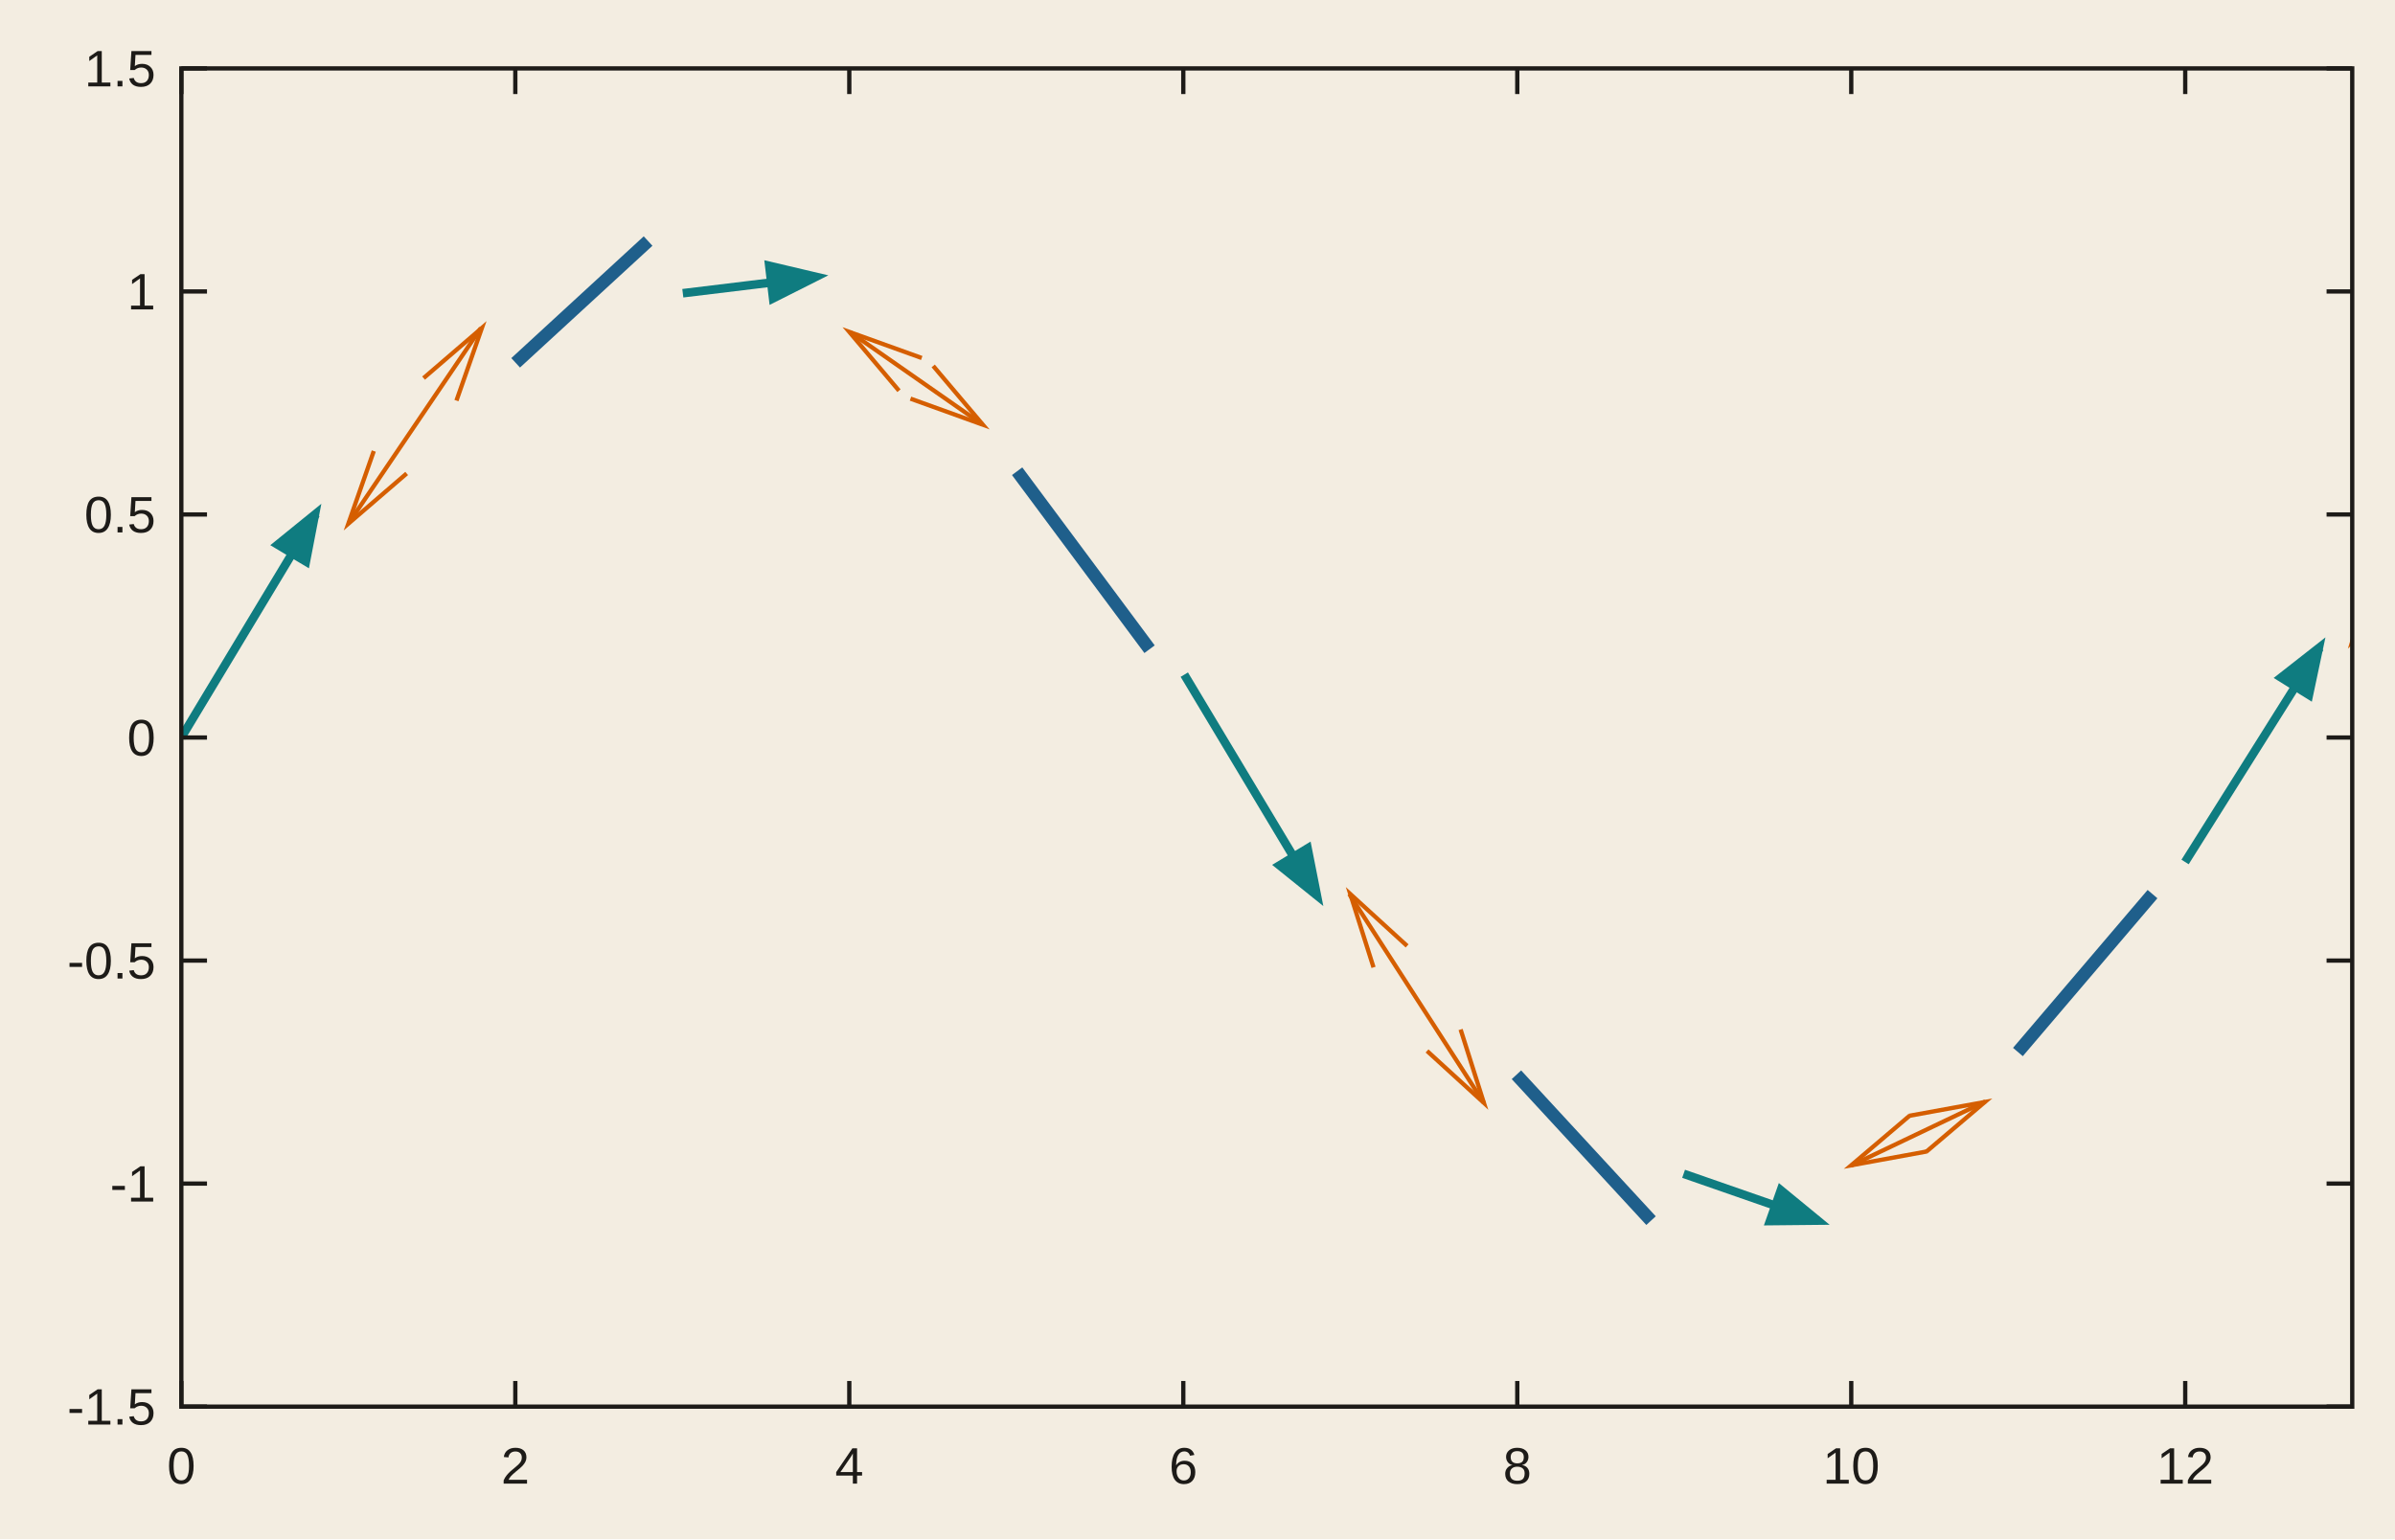
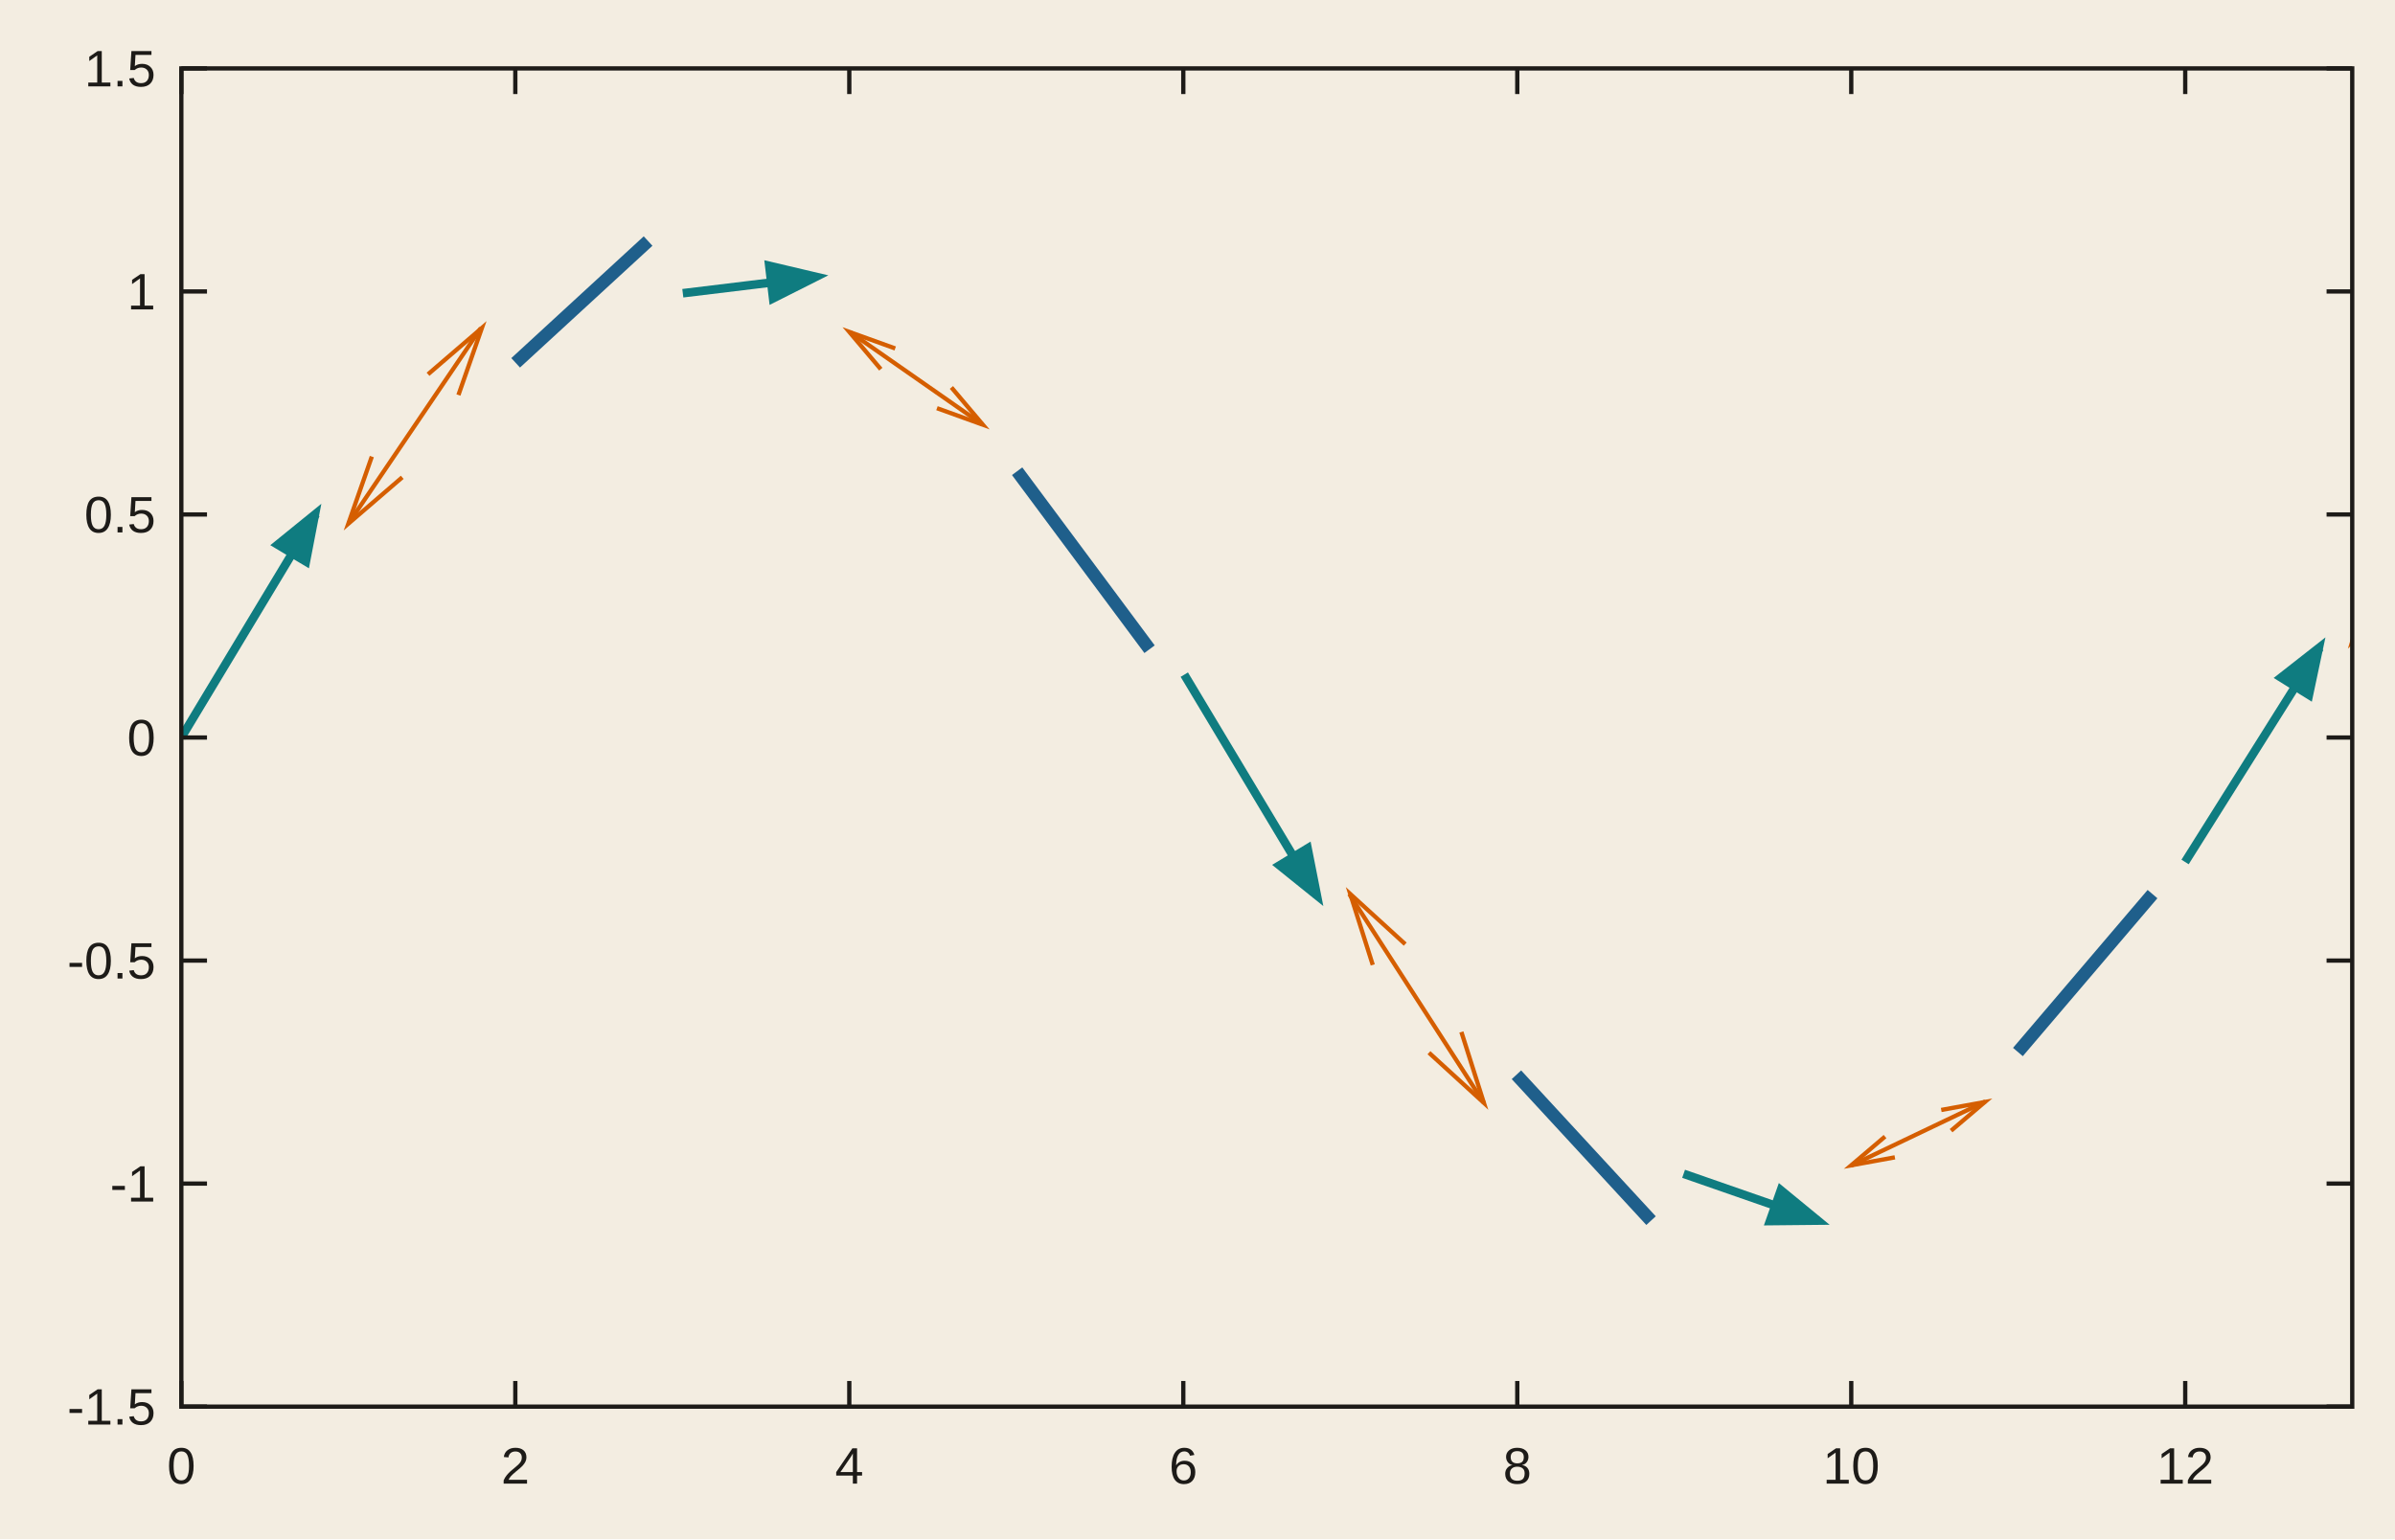
<svg xmlns="http://www.w3.org/2000/svg" width="560" height="360" viewBox="0 0 560 360" font-family="Arial,Helvetica,sans-serif" font-size="12" fill="#1d1b18" data-theme="washi" data-frame="#1d1b18" data-grid-color="#a69a85">
  <rect x="0" y="0" width="560" height="360" fill="#f3ede1" stroke="none" stroke-width="0" />
  <g class="fs-axes" data-area="42.4 550 16 329" data-x="0 1.3e1" data-y="-1.5e0 1.5e0" data-log="0 0" data-grid="0" data-font-size="12" data-xformat="%h" data-yformat="%h">
    <g class="fs-grid" display="none">
      <polyline fill="none" stroke="#a69a85" stroke-width="0.5" stroke-dasharray="2,3" points="42.4,329 42.4,16" />
      <polyline fill="none" stroke="#a69a85" stroke-width="0.5" stroke-dasharray="2,3" points="120.49,329 120.49,16" />
      <polyline fill="none" stroke="#a69a85" stroke-width="0.5" stroke-dasharray="2,3" points="198.58,329 198.58,16" />
      <polyline fill="none" stroke="#a69a85" stroke-width="0.5" stroke-dasharray="2,3" points="276.68,329 276.68,16" />
      <polyline fill="none" stroke="#a69a85" stroke-width="0.5" stroke-dasharray="2,3" points="354.77,329 354.77,16" />
      <polyline fill="none" stroke="#a69a85" stroke-width="0.5" stroke-dasharray="2,3" points="432.86,329 432.86,16" />
      <polyline fill="none" stroke="#a69a85" stroke-width="0.5" stroke-dasharray="2,3" points="510.95,329 510.95,16" />
      <polyline fill="none" stroke="#a69a85" stroke-width="0.5" stroke-dasharray="2,3" points="42.4,329 550,329" />
      <polyline fill="none" stroke="#a69a85" stroke-width="0.5" stroke-dasharray="2,3" points="42.4,276.83 550,276.83" />
      <polyline fill="none" stroke="#a69a85" stroke-width="0.5" stroke-dasharray="2,3" points="42.4,224.67 550,224.67" />
      <polyline fill="none" stroke="#a69a85" stroke-width="0.5" stroke-dasharray="2,3" points="42.4,172.5 550,172.5" />
      <polyline fill="none" stroke="#a69a85" stroke-width="0.5" stroke-dasharray="2,3" points="42.4,120.33 550,120.33" />
      <polyline fill="none" stroke="#a69a85" stroke-width="0.5" stroke-dasharray="2,3" points="42.4,68.17 550,68.17" />
      <polyline fill="none" stroke="#a69a85" stroke-width="0.5" stroke-dasharray="2,3" points="42.4,16 550,16" />
    </g>
    <svg class="fs-plot" x="42.4" y="16" width="507.6" height="313" viewBox="0 0 1 1" preserveAspectRatio="none" overflow="hidden">
      <g class="fs-series" data-series="1">
        <path class="fs-vectors" data-head="1" data-length="11.2" data-angle="20" data-filled="1" fill="none" stroke="#0f7c80" stroke-width="2" vector-effect="non-scaling-stroke" d="M0,0.5L0.062,0.333" />
        <path class="fs-vectors" data-head="3" data-filled="0" fill="none" stroke="#d55e00" stroke-width="1" vector-effect="non-scaling-stroke" d="M0.077,0.34L0.138,0.194" />
        <path class="fs-vectors" data-head="0" data-filled="0" fill="none" stroke="#1f5f8b" stroke-width="3" vector-effect="non-scaling-stroke" d="M0.154,0.22L0.215,0.129" />
        <path class="fs-vectors" data-head="1" data-length="11.2" data-angle="20" data-filled="1" fill="none" stroke="#0f7c80" stroke-width="2" vector-effect="non-scaling-stroke" d="M0.231,0.168L0.292,0.156" />
        <path class="fs-vectors" data-head="3" data-filled="0" fill="none" stroke="#d55e00" stroke-width="1" vector-effect="non-scaling-stroke" d="M0.308,0.197L0.369,0.266" />
        <path class="fs-vectors" data-head="0" data-filled="0" fill="none" stroke="#1f5f8b" stroke-width="3" vector-effect="non-scaling-stroke" d="M0.385,0.301L0.446,0.434" />
        <path class="fs-vectors" data-head="1" data-length="11.2" data-angle="20" data-filled="1" fill="none" stroke="#0f7c80" stroke-width="2" vector-effect="non-scaling-stroke" d="M0.462,0.453L0.523,0.618" />
        <path class="fs-vectors" data-head="3" data-filled="0" fill="none" stroke="#d55e00" stroke-width="1" vector-effect="non-scaling-stroke" d="M0.538,0.617L0.6,0.773" />
        <path class="fs-vectors" data-head="0" data-filled="0" fill="none" stroke="#1f5f8b" stroke-width="3" vector-effect="non-scaling-stroke" d="M0.615,0.752L0.677,0.861" />
        <path class="fs-vectors" data-head="1" data-length="11.2" data-angle="20" data-filled="1" fill="none" stroke="#0f7c80" stroke-width="2" vector-effect="non-scaling-stroke" d="M0.692,0.826L0.754,0.861" />
        <path class="fs-vectors" data-head="3" data-filled="0" fill="none" stroke="#d55e00" stroke-width="1" vector-effect="non-scaling-stroke" d="M0.769,0.82L0.831,0.772" />
        <path class="fs-vectors" data-head="0" data-filled="0" fill="none" stroke="#1f5f8b" stroke-width="3" vector-effect="non-scaling-stroke" d="M0.846,0.735L0.908,0.617" />
        <path class="fs-vectors" data-head="1" data-length="11.2" data-angle="20" data-filled="1" fill="none" stroke="#0f7c80" stroke-width="2" vector-effect="non-scaling-stroke" d="M0.923,0.593L0.985,0.433" />
        <path class="fs-vectors" data-head="3" data-filled="0" fill="none" stroke="#d55e00" stroke-width="1" vector-effect="non-scaling-stroke" d="M1,0.428L1.062,0.266" />
        <path class="fs-vectors" data-head="0" data-filled="0" fill="none" stroke="#1f5f8b" stroke-width="3" vector-effect="non-scaling-stroke" d="M1.077,0.281L1.138,0.155" />
        <path class="fs-vectors" data-head="1" data-length="11.2" data-angle="20" data-filled="1" fill="none" stroke="#0f7c80" stroke-width="2" vector-effect="non-scaling-stroke" d="M1.154,0.187L1.215,0.13" />
        <path class="fs-vectors" data-head="3" data-filled="0" fill="none" stroke="#d55e00" stroke-width="1" vector-effect="non-scaling-stroke" d="M1.231,0.17L1.292,0.194" />
        <path class="fs-vectors" data-head="0" data-filled="0" fill="none" stroke="#1f5f8b" stroke-width="3" vector-effect="non-scaling-stroke" d="M1.308,0.234L1.369,0.334" />
        <path class="fs-vectors" data-head="1" data-length="11.2" data-angle="20" data-filled="1" fill="none" stroke="#0f7c80" stroke-width="2" vector-effect="non-scaling-stroke" d="M1.385,0.363L1.446,0.514" />
        <path class="fs-vectors" data-head="3" data-filled="0" fill="none" stroke="#d55e00" stroke-width="1" vector-effect="non-scaling-stroke" d="M1.462,0.525L1.523,0.691" />
        <path class="fs-vectors" data-head="0" data-filled="0" fill="none" stroke="#1f5f8b" stroke-width="3" vector-effect="non-scaling-stroke" d="M1.538,0.681L1.6,0.821" />
        <path class="fs-vectors" data-head="1" data-length="11.2" data-angle="20" data-filled="1" fill="none" stroke="#0f7c80" stroke-width="2" vector-effect="non-scaling-stroke" d="M1.615,0.793L1.677,0.872" />
        <path class="fs-vectors" data-head="3" data-filled="0" fill="none" stroke="#d55e00" stroke-width="1" vector-effect="non-scaling-stroke" d="M1.692,0.833L1.754,0.833" />
        <path class="fs-vectors" data-head="0" data-filled="0" fill="none" stroke="#1f5f8b" stroke-width="3" vector-effect="non-scaling-stroke" d="M1.769,0.792L1.831,0.711" />
        <path class="fs-vectors" data-head="1" data-length="11.2" data-angle="20" data-filled="1" fill="none" stroke="#0f7c80" stroke-width="2" vector-effect="non-scaling-stroke" d="M1.846,0.679L1.908,0.538" />
        <path class="fs-vectors" data-head="3" data-filled="0" fill="none" stroke="#d55e00" stroke-width="1" vector-effect="non-scaling-stroke" d="M1.923,0.522L1.985,0.356" />
        <path class="fs-vectors" data-head="0" data-filled="0" fill="none" stroke="#1f5f8b" stroke-width="3" vector-effect="non-scaling-stroke" d="M2,0.36L2.062,0.209" />
        <path class="fs-vectors" data-head="1" data-length="11.2" data-angle="20" data-filled="1" fill="none" stroke="#0f7c80" stroke-width="2" vector-effect="non-scaling-stroke" d="M2.077,0.232L2.138,0.133" />
        <path class="fs-vectors" data-head="3" data-filled="0" fill="none" stroke="#d55e00" stroke-width="1" vector-effect="non-scaling-stroke" d="M2.154,0.17L2.215,0.147" />
        <path class="fs-vectors" data-head="0" data-filled="0" fill="none" stroke="#1f5f8b" stroke-width="3" vector-effect="non-scaling-stroke" d="M2.231,0.188L2.292,0.248" />
        <path class="fs-vectors" data-head="1" data-length="11.2" data-angle="20" data-filled="1" fill="none" stroke="#0f7c80" stroke-width="2" vector-effect="non-scaling-stroke" d="M2.308,0.283L2.369,0.41" />
        <path class="fs-vectors" data-head="3" data-filled="0" fill="none" stroke="#d55e00" stroke-width="1" vector-effect="non-scaling-stroke" d="M2.385,0.431L2.446,0.594" />
        <path class="fs-vectors" data-head="0" data-filled="0" fill="none" stroke="#1f5f8b" stroke-width="3" vector-effect="non-scaling-stroke" d="M2.462,0.596L2.523,0.756" />
        <path class="fs-vectors" data-head="1" data-length="11.2" data-angle="20" data-filled="1" fill="none" stroke="#0f7c80" stroke-width="2" vector-effect="non-scaling-stroke" d="M2.538,0.737L2.6,0.854" />
        <path class="fs-vectors" data-head="3" data-filled="0" fill="none" stroke="#d55e00" stroke-width="1" vector-effect="non-scaling-stroke" d="M2.615,0.82L2.677,0.866" />
        <path class="fs-vectors" data-head="0" data-filled="0" fill="none" stroke="#1f5f8b" stroke-width="3" vector-effect="non-scaling-stroke" d="M2.692,0.825L2.754,0.789" />
        <path class="fs-vectors" data-head="1" data-length="11.2" data-angle="20" data-filled="1" fill="none" stroke="#0f7c80" stroke-width="2" vector-effect="non-scaling-stroke" d="M2.769,0.75L2.831,0.64" />
        <path class="fs-vectors" data-head="3" data-filled="0" fill="none" stroke="#d55e00" stroke-width="1" vector-effect="non-scaling-stroke" d="M2.846,0.614L2.908,0.458" />
        <path class="fs-vectors" data-head="0" data-filled="0" fill="none" stroke="#1f5f8b" stroke-width="3" vector-effect="non-scaling-stroke" d="M2.923,0.45L2.985,0.285" />
        <path class="fs-vectors" data-head="1" data-length="11.2" data-angle="20" data-filled="1" fill="none" stroke="#0f7c80" stroke-width="2" vector-effect="non-scaling-stroke" d="M3,0.298L3.062,0.166" />
        <path class="fs-vectors" data-head="3" data-filled="0" fill="none" stroke="#d55e00" stroke-width="1" vector-effect="non-scaling-stroke" d="M3.077,0.196L3.138,0.128" />
        <path class="fs-vectors" data-head="0" data-filled="0" fill="none" stroke="#1f5f8b" stroke-width="3" vector-effect="non-scaling-stroke" d="M3.154,0.168L3.215,0.181" />
        <path class="fs-vectors" data-head="1" data-length="11.2" data-angle="20" data-filled="1" fill="none" stroke="#0f7c80" stroke-width="2" vector-effect="non-scaling-stroke" d="M3.231,0.221L3.292,0.312" />
        <path class="fs-vectors" data-head="3" data-filled="0" fill="none" stroke="#d55e00" stroke-width="1" vector-effect="non-scaling-stroke" d="M3.308,0.343L3.369,0.49" />
        <path class="fs-vectors" data-head="0" data-filled="0" fill="none" stroke="#1f5f8b" stroke-width="3" vector-effect="non-scaling-stroke" d="M3.385,0.503L3.446,0.67" />
        <path class="fs-vectors" data-head="1" data-length="11.2" data-angle="20" data-filled="1" fill="none" stroke="#0f7c80" stroke-width="2" vector-effect="non-scaling-stroke" d="M3.462,0.662L3.523,0.808" />
        <path class="fs-vectors" data-head="3" data-filled="0" fill="none" stroke="#d55e00" stroke-width="1" vector-effect="non-scaling-stroke" d="M3.538,0.782L3.6,0.871" />
        <path class="fs-vectors" data-head="0" data-filled="0" fill="none" stroke="#1f5f8b" stroke-width="3" vector-effect="non-scaling-stroke" d="M3.615,0.833L3.677,0.843" />
        <path class="fs-vectors" data-head="1" data-length="11.2" data-angle="20" data-filled="1" fill="none" stroke="#0f7c80" stroke-width="2" vector-effect="non-scaling-stroke" d="M3.692,0.802L3.754,0.731" />
        <path class="fs-vectors" data-head="3" data-filled="0" fill="none" stroke="#d55e00" stroke-width="1" vector-effect="non-scaling-stroke" d="M3.769,0.697L3.831,0.563" />
        <path class="fs-vectors" data-head="0" data-filled="0" fill="none" stroke="#1f5f8b" stroke-width="3" vector-effect="non-scaling-stroke" d="M3.846,0.544L3.908,0.379" />
        <path class="fs-vectors" data-head="1" data-length="11.2" data-angle="20" data-filled="1" fill="none" stroke="#0f7c80" stroke-width="2" vector-effect="non-scaling-stroke" d="M3.923,0.38L3.985,0.225" />
        <path class="fs-vectors" data-head="3" data-filled="0" fill="none" stroke="#d55e00" stroke-width="1" vector-effect="non-scaling-stroke" d="M4,0.246L4.062,0.138" />
        <path class="fs-vectors" data-head="0" data-filled="0" fill="none" stroke="#1f5f8b" stroke-width="3" vector-effect="non-scaling-stroke" d="M4.077,0.174L4.138,0.14" />
        <path class="fs-vectors" data-head="1" data-length="11.2" data-angle="20" data-filled="1" fill="none" stroke="#0f7c80" stroke-width="2" vector-effect="non-scaling-stroke" d="M4.154,0.181L4.215,0.23" />
        <path class="fs-vectors" data-head="3" data-filled="0" fill="none" stroke="#d55e00" stroke-width="1" vector-effect="non-scaling-stroke" d="M4.231,0.267L4.292,0.386" />
        <path class="fs-vectors" data-head="0" data-filled="0" fill="none" stroke="#1f5f8b" stroke-width="3" vector-effect="non-scaling-stroke" d="M4.308,0.41L4.369,0.57" />
        <path class="fs-vectors" data-head="1" data-length="11.2" data-angle="20" data-filled="1" fill="none" stroke="#0f7c80" stroke-width="2" vector-effect="non-scaling-stroke" d="M4.385,0.575L4.446,0.737" />
        <path class="fs-vectors" data-head="3" data-filled="0" fill="none" stroke="#d55e00" stroke-width="1" vector-effect="non-scaling-stroke" d="M4.462,0.721L4.523,0.846" />
        <path class="fs-vectors" data-head="0" data-filled="0" fill="none" stroke="#1f5f8b" stroke-width="3" vector-effect="non-scaling-stroke" d="M4.538,0.814L4.6,0.87" />
        <path class="fs-vectors" data-head="1" data-length="11.2" data-angle="20" data-filled="1" fill="none" stroke="#0f7c80" stroke-width="2" vector-effect="non-scaling-stroke" d="M4.615,0.829L4.677,0.804" />
        <path class="fs-vectors" data-head="3" data-filled="0" fill="none" stroke="#d55e00" stroke-width="1" vector-effect="non-scaling-stroke" d="M4.692,0.764L4.754,0.663" />
        <path class="fs-vectors" data-head="0" data-filled="0" fill="none" stroke="#1f5f8b" stroke-width="3" vector-effect="non-scaling-stroke" d="M4.769,0.635L4.831,0.482" />
        <path class="fs-vectors" data-head="1" data-length="11.2" data-angle="20" data-filled="1" fill="none" stroke="#0f7c80" stroke-width="2" vector-effect="non-scaling-stroke" d="M4.846,0.472L4.908,0.306" />
        <path class="fs-vectors" data-head="3" data-filled="0" fill="none" stroke="#d55e00" stroke-width="1" vector-effect="non-scaling-stroke" d="M4.923,0.316L4.985,0.177" />
        <path class="fs-vectors" data-head="0" data-filled="0" fill="none" stroke="#1f5f8b" stroke-width="3" vector-effect="non-scaling-stroke" d="M5,0.205L5.062,0.127" />
        <path class="fs-vectors" data-head="1" data-length="11.2" data-angle="20" data-filled="1" fill="none" stroke="#0f7c80" stroke-width="2" vector-effect="non-scaling-stroke" d="M5.077,0.167L5.138,0.169" />
        <path class="fs-vectors" data-head="3" data-filled="0" fill="none" stroke="#d55e00" stroke-width="1" vector-effect="non-scaling-stroke" d="M5.154,0.21L5.215,0.291" />
        <path class="fs-vectors" data-head="0" data-filled="0" fill="none" stroke="#1f5f8b" stroke-width="3" vector-effect="non-scaling-stroke" d="M5.231,0.324L5.292,0.465" />
        <path class="fs-vectors" data-head="1" data-length="11.2" data-angle="20" data-filled="1" fill="none" stroke="#0f7c80" stroke-width="2" vector-effect="non-scaling-stroke" d="M5.308,0.481L5.369,0.647" />
        <path class="fs-vectors" data-head="3" data-filled="0" fill="none" stroke="#d55e00" stroke-width="1" vector-effect="non-scaling-stroke" d="M5.385,0.643L5.446,0.793" />
        <path class="fs-vectors" data-head="0" data-filled="0" fill="none" stroke="#1f5f8b" stroke-width="3" vector-effect="non-scaling-stroke" d="M5.462,0.77L5.523,0.868" />
        <path class="fs-vectors" data-head="1" data-length="11.2" data-angle="20" data-filled="1" fill="none" stroke="#0f7c80" stroke-width="2" vector-effect="non-scaling-stroke" d="M5.538,0.831L5.6,0.852" />
        <path class="fs-vectors" data-head="3" data-filled="0" fill="none" stroke="#d55e00" stroke-width="1" vector-effect="non-scaling-stroke" d="M5.615,0.811L5.677,0.75" />
        <path class="fs-vectors" data-head="0" data-filled="0" fill="none" stroke="#1f5f8b" stroke-width="3" vector-effect="non-scaling-stroke" d="M5.692,0.715L5.754,0.587" />
        <path class="fs-vectors" data-head="1" data-length="11.2" data-angle="20" data-filled="1" fill="none" stroke="#0f7c80" stroke-width="2" vector-effect="non-scaling-stroke" d="M5.769,0.566L5.831,0.403" />
        <path class="fs-vectors" data-head="3" data-filled="0" fill="none" stroke="#d55e00" stroke-width="1" vector-effect="non-scaling-stroke" d="M5.846,0.401L5.908,0.242" />
        <path class="fs-vectors" data-head="0" data-filled="0" fill="none" stroke="#1f5f8b" stroke-width="3" vector-effect="non-scaling-stroke" d="M5.923,0.261L5.985,0.145" />
        <path class="fs-vectors" data-head="1" data-length="11.2" data-angle="20" data-filled="1" fill="none" stroke="#0f7c80" stroke-width="2" vector-effect="non-scaling-stroke" d="M6,0.179L6.062,0.134" />
        <path class="fs-vectors" data-head="3" data-filled="0" fill="none" stroke="#d55e00" stroke-width="1" vector-effect="non-scaling-stroke" d="M6.077,0.175L6.138,0.213" />
        <path class="fs-vectors" data-head="0" data-filled="0" fill="none" stroke="#1f5f8b" stroke-width="3" vector-effect="non-scaling-stroke" d="M6.154,0.252L6.215,0.363" />
        <path class="fs-vectors" data-head="1" data-length="11.2" data-angle="20" data-filled="1" fill="none" stroke="#0f7c80" stroke-width="2" vector-effect="non-scaling-stroke" d="M6.231,0.389L6.292,0.546" />
        <path class="fs-vectors" data-head="3" data-filled="0" fill="none" stroke="#d55e00" stroke-width="1" vector-effect="non-scaling-stroke" d="M6.308,0.553L6.369,0.717" />
        <path class="fs-vectors" data-head="0" data-filled="0" fill="none" stroke="#1f5f8b" stroke-width="3" vector-effect="non-scaling-stroke" d="M6.385,0.704L6.446,0.836" />
        <path class="fs-vectors" data-head="1" data-length="11.2" data-angle="20" data-filled="1" fill="none" stroke="#0f7c80" stroke-width="2" vector-effect="non-scaling-stroke" d="M6.462,0.806L6.523,0.872" />
        <path class="fs-vectors" data-head="3" data-filled="0" fill="none" stroke="#d55e00" stroke-width="1" vector-effect="non-scaling-stroke" d="M6.538,0.832L6.6,0.817" />
        <path class="fs-vectors" data-head="0" data-filled="0" fill="none" stroke="#1f5f8b" stroke-width="3" vector-effect="non-scaling-stroke" d="M6.615,0.777L6.677,0.685" />
        <path class="fs-vectors" data-head="1" data-length="11.2" data-angle="20" data-filled="1" fill="none" stroke="#0f7c80" stroke-width="2" vector-effect="non-scaling-stroke" d="M6.692,0.655L6.754,0.507" />
        <path class="fs-vectors" data-head="3" data-filled="0" fill="none" stroke="#d55e00" stroke-width="1" vector-effect="non-scaling-stroke" d="M6.769,0.494L6.831,0.327" />
        <path class="fs-vectors" data-head="0" data-filled="0" fill="none" stroke="#1f5f8b" stroke-width="3" vector-effect="non-scaling-stroke" d="M6.846,0.335L6.908,0.19" />
        <path class="fs-vectors" data-head="1" data-length="11.2" data-angle="20" data-filled="1" fill="none" stroke="#0f7c80" stroke-width="2" vector-effect="non-scaling-stroke" d="M6.923,0.216L6.985,0.129" />
        <path class="fs-vectors" data-head="3" data-filled="0" fill="none" stroke="#d55e00" stroke-width="1" vector-effect="non-scaling-stroke" d="M7,0.167L7.062,0.158" />
        <path class="fs-vectors" data-head="0" data-filled="0" fill="none" stroke="#1f5f8b" stroke-width="3" vector-effect="non-scaling-stroke" d="M7.077,0.199L7.138,0.271" />
        <path class="fs-vectors" data-head="1" data-length="11.2" data-angle="20" data-filled="1" fill="none" stroke="#0f7c80" stroke-width="2" vector-effect="non-scaling-stroke" d="M7.154,0.305L7.215,0.441" />
        <path class="fs-vectors" data-head="3" data-filled="0" fill="none" stroke="#d55e00" stroke-width="1" vector-effect="non-scaling-stroke" d="M7.231,0.459L7.292,0.624" />
        <path class="fs-vectors" data-head="0" data-filled="0" fill="none" stroke="#1f5f8b" stroke-width="3" vector-effect="non-scaling-stroke" d="M7.308,0.622L7.369,0.777" />
        <path class="fs-vectors" data-head="1" data-length="11.2" data-angle="20" data-filled="1" fill="none" stroke="#0f7c80" stroke-width="2" vector-effect="non-scaling-stroke" d="M7.385,0.756L7.446,0.863" />
        <path class="fs-vectors" data-head="3" data-filled="0" fill="none" stroke="#d55e00" stroke-width="1" vector-effect="non-scaling-stroke" d="M7.462,0.827L7.523,0.859" />
        <path class="fs-vectors" data-head="0" data-filled="0" fill="none" stroke="#1f5f8b" stroke-width="3" vector-effect="non-scaling-stroke" d="M7.538,0.818L7.6,0.768" />
        <path class="fs-vectors" data-head="1" data-length="11.2" data-angle="20" data-filled="1" fill="none" stroke="#0f7c80" stroke-width="2" vector-effect="non-scaling-stroke" d="M7.615,0.731L7.677,0.611" />
      </g>
    </svg>
    <svg class="fs-heads" x="42.4" y="16" width="507.6" height="313" viewBox="0 0 507.6 313" overflow="hidden">
      <g data-series="1">
        <polygon points="22.54,111.39 31.24,104.33 29.12,115.33" fill="#0f7c80" stroke="#0f7c80" stroke-width="2" />
      </g>
      <g data-series="1">
-         <polyline points="56.64,72.44 70.28,60.7 64.33,77.69" fill="none" stroke="#d55e00" stroke-width="1" />
-         <polyline points="52.69,94.74 39.05,106.48 45,89.49" fill="none" stroke="#d55e00" stroke-width="1" />
+         <polyline points="57.68,71.54 70.28,60.7 64.79,76.39" fill="none" stroke="#d55e00" stroke-width="1" />
+         <polyline points="51.65,95.64 39.05,106.48 44.54,90.79" fill="none" stroke="#d55e00" stroke-width="1" />
      </g>
      <g data-series="1">
        <polygon points="137.47,46.17 148.38,48.74 138.37,53.78" fill="#0f7c80" stroke="#0f7c80" stroke-width="2" />
      </g>
      <g data-series="1">
-         <polyline points="175.8,69.59 187.42,83.34 170.49,77.24" fill="none" stroke="#d55e00" stroke-width="1" />
-         <polyline points="167.8,75.38 156.18,61.63 173.12,67.73" fill="none" stroke="#d55e00" stroke-width="1" />
+         <polyline points="180.06,74.62 187.42,83.34 176.68,79.47" fill="none" stroke="#d55e00" stroke-width="1" />
+         <polyline points="163.55,70.35 156.18,61.63 166.92,65.5" fill="none" stroke="#d55e00" stroke-width="1" />
      </g>
      <g data-series="1">
        <polygon points="263.34,182.43 265.51,193.42 256.79,186.4" fill="#0f7c80" stroke="#0f7c80" stroke-width="2" />
      </g>
      <g data-series="1">
-         <polyline points="299.12,224.79 304.56,241.95 291.27,229.81" fill="none" stroke="#d55e00" stroke-width="1" />
-         <polyline points="278.76,210.26 273.32,193.1 286.61,205.24" fill="none" stroke="#d55e00" stroke-width="1" />
+         <polyline points="299.3,225.37 304.56,241.95 291.72,230.22" fill="none" stroke="#d55e00" stroke-width="1" />
+         <polyline points="278.58,209.68 273.32,193.1 286.17,204.83" fill="none" stroke="#d55e00" stroke-width="1" />
      </g>
      <g data-series="1">
        <polygon points="374,262.38 382.65,269.49 371.45,269.6" fill="#0f7c80" stroke="#0f7c80" stroke-width="2" />
      </g>
      <g data-series="1">
-         <polyline points="403.99,244.98 421.7,241.75 407.98,253.4" fill="none" stroke="#d55e00" stroke-width="1" />
-         <polyline points="408.17,253.31 390.46,256.55 404.18,244.89" fill="none" stroke="#d55e00" stroke-width="1" />
+         <polyline points="411.5,243.61 421.7,241.75 413.8,248.46" fill="none" stroke="#d55e00" stroke-width="1" />
+         <polyline points="400.66,254.69 390.46,256.55 398.36,249.83" fill="none" stroke="#d55e00" stroke-width="1" />
      </g>
      <g data-series="1">
        <polygon points="490.97,142.47 499.79,135.56 497.47,146.52" fill="#0f7c80" stroke="#0f7c80" stroke-width="2" />
      </g>
      <g data-series="1">
-         <polyline points="525.78,95.5 538.84,83.11 533.72,100.37" fill="none" stroke="#d55e00" stroke-width="1" />
-         <polyline points="520.66,121.67 507.6,134.06 512.72,116.8" fill="none" stroke="#d55e00" stroke-width="1" />
+         <polyline points="525.83,95.45 538.84,83.11 533.74,100.3" fill="none" stroke="#d55e00" stroke-width="1" />
+         <polyline points="520.61,121.72 507.6,134.06 512.7,116.87" fill="none" stroke="#d55e00" stroke-width="1" />
      </g>
      <g data-series="1">
        <polygon points="605.9,42.51 616.93,40.55 609.74,49.14" fill="#0f7c80" stroke="#0f7c80" stroke-width="2" />
      </g>
      <g data-series="1">
-         <polyline points="640.18,52.23 655.98,60.87 637.98,61.29" fill="none" stroke="#d55e00" stroke-width="1" />
-         <polyline points="640.53,61.91 624.74,53.28 642.73,52.86" fill="none" stroke="#d55e00" stroke-width="1" />
+         <polyline points="647.51,56.24 655.98,60.87 646.33,61.09" fill="none" stroke="#d55e00" stroke-width="1" />
+         <polyline points="633.2,57.9 624.74,53.28 634.38,53.05" fill="none" stroke="#d55e00" stroke-width="1" />
      </g>
      <g data-series="1">
        <polygon points="731.49,150.13 734.07,161.03 725.09,154.34" fill="#0f7c80" stroke="#0f7c80" stroke-width="2" />
      </g>
      <g data-series="1">
        <polyline points="768.16,199.06 773.11,216.36 760.17,203.85" fill="none" stroke="#d55e00" stroke-width="1" />
        <polyline points="746.83,181.64 741.88,164.34 754.82,176.85" fill="none" stroke="#d55e00" stroke-width="1" />
      </g>
      <g data-series="1">
        <polygon points="845.35,263.54 851.21,273.09 840.58,269.54" fill="#0f7c80" stroke="#0f7c80" stroke-width="2" />
      </g>
      <g data-series="1">
-         <polyline points="872.83,256.07 890.25,260.6 872.9,265.39" fill="none" stroke="#d55e00" stroke-width="1" />
-         <polyline points="876.44,265.36 859.02,260.83 876.37,256.05" fill="none" stroke="#d55e00" stroke-width="1" />
+         <polyline points="881.18,258.24 890.25,260.6 881.22,263.09" fill="none" stroke="#d55e00" stroke-width="1" />
+         <polyline points="868.09,263.19 859.02,260.83 868.05,258.34" fill="none" stroke="#d55e00" stroke-width="1" />
      </g>
      <g data-series="1">
        <polygon points="959.13,174.83 968.34,168.46 965.38,179.26" fill="#0f7c80" stroke="#0f7c80" stroke-width="2" />
      </g>
      <g data-series="1">
        <polyline points="994.45,123.88 1007.39,111.37 1002.44,128.67" fill="none" stroke="#d55e00" stroke-width="1" />
        <polyline points="989.1,150.91 976.15,163.42 981.11,146.11" fill="none" stroke="#d55e00" stroke-width="1" />
      </g>
      <g data-series="1">
        <polygon points="1075.32,46.3 1085.48,41.6 1080.72,51.74" fill="#0f7c80" stroke="#0f7c80" stroke-width="2" />
      </g>
      <g data-series="1">
-         <polyline points="1106.54,45.34 1124.53,46.01 1108.62,54.43" fill="none" stroke="#d55e00" stroke-width="1" />
-         <polyline points="1111.28,53.82 1093.29,53.15 1109.21,44.73" fill="none" stroke="#d55e00" stroke-width="1" />
+         <polyline points="1114.92,45.66 1124.53,46.01 1116.03,50.51" fill="none" stroke="#d55e00" stroke-width="1" />
+         <polyline points="1102.9,53.51 1093.29,53.15 1101.79,48.65" fill="none" stroke="#d55e00" stroke-width="1" />
      </g>
      <g data-series="1">
        <polygon points="1199.11,117.65 1202.62,128.28 1193.1,122.39" fill="#0f7c80" stroke="#0f7c80" stroke-width="2" />
      </g>
      <g data-series="1">
-         <polyline points="1236.57,168.74 1241.67,186 1228.62,173.6" fill="none" stroke="#d55e00" stroke-width="1" />
-         <polyline points="1215.53,152.22 1210.43,134.96 1223.48,147.36" fill="none" stroke="#d55e00" stroke-width="1" />
+         <polyline points="1236.58,168.78 1241.67,186 1228.65,173.64" fill="none" stroke="#d55e00" stroke-width="1" />
+         <polyline points="1215.52,152.17 1210.43,134.96 1223.45,147.32" fill="none" stroke="#d55e00" stroke-width="1" />
      </g>
      <g data-series="1">
        <polygon points="1315.85,256.91 1319.76,267.4 1310.02,261.88" fill="#0f7c80" stroke="#0f7c80" stroke-width="2" />
      </g>
      <g data-series="1">
-         <polyline points="1344.95,259.67 1358.81,271.16 1341.06,268.13" fill="none" stroke="#d55e00" stroke-width="1" />
-         <polyline points="1341.42,268.3 1327.57,256.81 1345.31,259.83" fill="none" stroke="#d55e00" stroke-width="1" />
+         <polyline points="1350.87,264.58 1358.81,271.16 1348.64,269.43" fill="none" stroke="#d55e00" stroke-width="1" />
+         <polyline points="1335.51,263.39 1327.57,256.81 1337.74,258.54" fill="none" stroke="#d55e00" stroke-width="1" />
      </g>
      <g data-series="1">
        <polygon points="1426.99,205.63 1436.9,200.41 1432.67,210.78" fill="#0f7c80" stroke="#0f7c80" stroke-width="2" />
      </g>
      <g data-series="1">
-         <polyline points="1462.67,155.38 1475.94,143.22 1470.53,160.39" fill="none" stroke="#d55e00" stroke-width="1" />
-         <polyline points="1457.98,180.07 1444.71,192.23 1450.12,175.07" fill="none" stroke="#d55e00" stroke-width="1" />
+         <polyline points="1463.09,155 1475.94,143.22 1470.7,159.85" fill="none" stroke="#d55e00" stroke-width="1" />
+         <polyline points="1457.57,180.46 1444.71,192.23 1449.95,175.6" fill="none" stroke="#d55e00" stroke-width="1" />
      </g>
      <g data-series="1">
        <polygon points="1544.65,57.91 1554.04,51.81 1550.77,62.52" fill="#0f7c80" stroke="#0f7c80" stroke-width="2" />
      </g>
      <g data-series="1">
-         <polyline points="1576.09,45.9 1593.08,39.96 1581.34,53.6" fill="none" stroke="#d55e00" stroke-width="1" />
-         <polyline points="1578.84,55.31 1561.85,61.25 1573.59,47.61" fill="none" stroke="#d55e00" stroke-width="1" />
+         <polyline points="1582.38,43.7 1593.08,39.96 1585.68,48.56" fill="none" stroke="#d55e00" stroke-width="1" />
+         <polyline points="1572.55,57.51 1561.85,61.25 1569.24,52.66" fill="none" stroke="#d55e00" stroke-width="1" />
      </g>
      <g data-series="1">
        <polygon points="1666,87.85 1671.18,97.78 1660.82,93.51" fill="#0f7c80" stroke="#0f7c80" stroke-width="2" />
      </g>
      <g data-series="1">
-         <polyline points="1704.31,136.29 1710.22,153.29 1696.6,141.53" fill="none" stroke="#d55e00" stroke-width="1" />
-         <polyline points="1684.9,124.29 1678.98,107.29 1692.61,119.06" fill="none" stroke="#d55e00" stroke-width="1" />
+         <polyline points="1704.74,137.54 1710.22,153.29 1697.6,142.39" fill="none" stroke="#d55e00" stroke-width="1" />
+         <polyline points="1684.46,123.05 1678.98,107.29 1691.61,118.2" fill="none" stroke="#d55e00" stroke-width="1" />
      </g>
      <g data-series="1">
        <polygon points="1785.52,242.04 1788.31,252.89 1779.2,246.37" fill="#0f7c80" stroke="#0f7c80" stroke-width="2" />
      </g>
      <g data-series="1">
-         <polyline points="1817.47,257.55 1827.36,272.59 1811.27,264.51" fill="none" stroke="#d55e00" stroke-width="1" />
-         <polyline points="1806.01,259.83 1796.12,244.79 1812.21,252.87" fill="none" stroke="#d55e00" stroke-width="1" />
+         <polyline points="1820.47,262.11 1827.36,272.59 1816.15,266.96" fill="none" stroke="#d55e00" stroke-width="1" />
+         <polyline points="1803.02,255.27 1796.12,244.79 1807.33,250.42" fill="none" stroke="#d55e00" stroke-width="1" />
      </g>
      <g data-series="1">
        <polygon points="1894.65,231.81 1905.45,228.85 1899.08,238.06" fill="#0f7c80" stroke="#0f7c80" stroke-width="2" />
      </g>
      <g data-series="1">
-         <polyline points="1930.39,187.31 1944.5,176.13 1937.87,192.87" fill="none" stroke="#d55e00" stroke-width="1" />
-         <polyline points="1927.37,207.02 1913.26,218.2 1919.89,201.46" fill="none" stroke="#d55e00" stroke-width="1" />
+         <polyline points="1932.18,185.9 1944.5,176.13 1938.71,190.75" fill="none" stroke="#d55e00" stroke-width="1" />
+         <polyline points="1925.58,208.43 1913.26,218.2 1919.05,203.58" fill="none" stroke="#d55e00" stroke-width="1" />
      </g>
      <g data-series="1">
        <polygon points="2013.68,77.14 2022.59,70.35 2020.13,81.28" fill="#0f7c80" stroke="#0f7c80" stroke-width="2" />
      </g>
      <g data-series="1">
-         <polyline points="2046.41,52.79 2061.64,43.19 2053.25,59.12" fill="none" stroke="#d55e00" stroke-width="1" />
-         <polyline points="2045.63,67.34 2030.4,76.94 2038.79,61.02" fill="none" stroke="#d55e00" stroke-width="1" />
+         <polyline points="2049.96,50.55 2061.64,43.19 2055.21,55.4" fill="none" stroke="#d55e00" stroke-width="1" />
+         <polyline points="2042.07,69.59 2030.4,76.94 2036.83,64.74" fill="none" stroke="#d55e00" stroke-width="1" />
      </g>
      <g data-series="1">
        <polygon points="2131.95,63.9 2139.73,71.96 2128.59,70.79" fill="#0f7c80" stroke="#0f7c80" stroke-width="2" />
      </g>
      <g data-series="1">
-         <polyline points="2171.18,104.52 2178.78,120.84 2164.04,110.5" fill="none" stroke="#d55e00" stroke-width="1" />
-         <polyline points="2155.13,99.87 2147.54,83.55 2162.27,93.88" fill="none" stroke="#d55e00" stroke-width="1" />
+         <polyline points="2172.62,107.61 2178.78,120.84 2166.83,112.46" fill="none" stroke="#d55e00" stroke-width="1" />
+         <polyline points="2153.69,96.78 2147.54,83.55 2159.49,91.93" fill="none" stroke="#d55e00" stroke-width="1" />
      </g>
      <g data-series="1">
        <polygon points="2254.62,219.72 2256.87,230.69 2248.09,223.73" fill="#0f7c80" stroke="#0f7c80" stroke-width="2" />
      </g>
      <g data-series="1">
-         <polyline points="2288.69,248.28 2295.91,264.76 2281.41,254.1" fill="none" stroke="#d55e00" stroke-width="1" />
-         <polyline points="2271.91,242.22 2264.68,225.74 2279.18,236.4" fill="none" stroke="#d55e00" stroke-width="1" />
+         <polyline points="2289.89,251.03 2295.91,264.76 2283.83,255.88" fill="none" stroke="#d55e00" stroke-width="1" />
+         <polyline points="2270.7,239.47 2264.68,225.74 2276.76,234.62" fill="none" stroke="#d55e00" stroke-width="1" />
      </g>
      <g data-series="1">
        <polygon points="2362.86,250.45 2374.01,251.54 2364.77,257.87" fill="#0f7c80" stroke="#0f7c80" stroke-width="2" />
      </g>
      <g data-series="1">
-         <polyline points="2397.54,216.61 2413.05,207.48 2404.19,223.14" fill="none" stroke="#d55e00" stroke-width="1" />
-         <polyline points="2397.33,230.12 2381.82,239.25 2390.68,223.59" fill="none" stroke="#d55e00" stroke-width="1" />
+         <polyline points="2401.53,214.26 2413.05,207.48 2406.47,219.11" fill="none" stroke="#d55e00" stroke-width="1" />
+         <polyline points="2393.33,232.47 2381.82,239.25 2388.4,227.62" fill="none" stroke="#d55e00" stroke-width="1" />
      </g>
      <g data-series="1">
        <polygon points="2482.44,102.8 2491.14,95.76 2489.01,106.75" fill="#0f7c80" stroke="#0f7c80" stroke-width="2" />
      </g>
      <g data-series="1">
-         <polyline points="2516.27,66.86 2530.19,55.45 2523.84,72.29" fill="none" stroke="#d55e00" stroke-width="1" />
-         <polyline points="2512.88,87.56 2498.95,98.97 2505.31,82.13" fill="none" stroke="#d55e00" stroke-width="1" />
+         <polyline points="2517.76,65.63 2530.19,55.45 2524.52,70.49" fill="none" stroke="#d55e00" stroke-width="1" />
+         <polyline points="2511.38,88.78 2498.95,98.97 2504.63,83.93" fill="none" stroke="#d55e00" stroke-width="1" />
      </g>
      <g data-series="1">
        <polygon points="2597.85,48.81 2608.28,52.87 2597.68,56.46" fill="#0f7c80" stroke="#0f7c80" stroke-width="2" />
      </g>
      <g data-series="1">
-         <polyline points="2636.84,76.6 2647.33,91.23 2630.93,83.8" fill="none" stroke="#d55e00" stroke-width="1" />
-         <polyline points="2626.58,80.24 2616.09,65.61 2632.49,73.03" fill="none" stroke="#d55e00" stroke-width="1" />
+         <polyline points="2640.27,81.38 2647.33,91.23 2636.29,86.23" fill="none" stroke="#d55e00" stroke-width="1" />
+         <polyline points="2623.16,75.46 2616.09,65.61 2627.13,70.61" fill="none" stroke="#d55e00" stroke-width="1" />
      </g>
      <g data-series="1">
        <polygon points="2723.29,191.59 2725.42,202.58 2716.72,195.53" fill="#0f7c80" stroke="#0f7c80" stroke-width="2" />
      </g>
      <g data-series="1">
-         <polyline points="2758.75,231.25 2764.47,248.32 2750.98,236.4" fill="none" stroke="#d55e00" stroke-width="1" />
-         <polyline points="2738.95,218.24 2733.23,201.17 2746.72,213.09" fill="none" stroke="#d55e00" stroke-width="1" />
+         <polyline points="2759.08,232.23 2764.47,248.32 2751.76,237.08" fill="none" stroke="#d55e00" stroke-width="1" />
+         <polyline points="2738.62,217.26 2733.23,201.17 2745.94,212.41" fill="none" stroke="#d55e00" stroke-width="1" />
      </g>
      <g data-series="1">
        <polygon points="2833.07,260.71 2842.56,266.65 2831.47,268.2" fill="#0f7c80" stroke="#0f7c80" stroke-width="2" />
      </g>
      <g data-series="1">
-         <polyline points="2864.32,239.8 2881.61,234.76 2869.16,247.76" fill="none" stroke="#d55e00" stroke-width="1" />
-         <polyline points="2867.65,248.68 2850.37,253.71 2862.82,240.71" fill="none" stroke="#d55e00" stroke-width="1" />
+         <polyline points="2871.08,237.83 2881.61,234.76 2874.03,242.68" fill="none" stroke="#d55e00" stroke-width="1" />
+         <polyline points="2860.89,250.64 2850.37,253.71 2857.95,245.79" fill="none" stroke="#d55e00" stroke-width="1" />
      </g>
      <g data-series="1">
        <polygon points="2950.94,132.99 2959.7,126 2957.48,136.98" fill="#0f7c80" stroke="#0f7c80" stroke-width="2" />
      </g>
      <g data-series="1">
-         <polyline points="2985.56,88.01 2998.74,75.76 2993.46,92.96" fill="none" stroke="#d55e00" stroke-width="1" />
-         <polyline points="2980.69,113.32 2967.51,125.58 2972.8,108.37" fill="none" stroke="#d55e00" stroke-width="1" />
+         <polyline points="2985.82,87.77 2998.74,75.76 2993.56,92.62" fill="none" stroke="#d55e00" stroke-width="1" />
+         <polyline points="2980.43,113.57 2967.51,125.58 2972.69,108.72" fill="none" stroke="#d55e00" stroke-width="1" />
      </g>
      <g data-series="1">
        <polygon points="3065.66,42.82 3076.84,42.03 3068.78,49.81" fill="#0f7c80" stroke="#0f7c80" stroke-width="2" />
      </g>
      <g data-series="1">
-         <polyline points="3101.29,56.27 3115.88,66.81 3097.98,64.98" fill="none" stroke="#d55e00" stroke-width="1" />
-         <polyline points="3099.24,65.46 3084.65,54.92 3102.55,56.75" fill="none" stroke="#d55e00" stroke-width="1" />
+         <polyline points="3107.76,60.94 3115.88,66.81 3105.91,65.79" fill="none" stroke="#d55e00" stroke-width="1" />
+         <polyline points="3092.77,60.79 3084.65,54.92 3094.62,55.94" fill="none" stroke="#d55e00" stroke-width="1" />
      </g>
      <g data-series="1">
        <polygon points="3191.56,159.87 3193.98,170.8 3185.1,163.98" fill="#0f7c80" stroke="#0f7c80" stroke-width="2" />
      </g>
      <g data-series="1">
        <polyline points="3227.99,207.27 3233.02,224.56 3220.02,212.11" fill="none" stroke="#d55e00" stroke-width="1" />
        <polyline points="3206.82,190.33 3201.78,173.05 3214.78,185.5" fill="none" stroke="#d55e00" stroke-width="1" />
      </g>
      <g data-series="1">
        <polygon points="3304.49,263.96 3311.11,272.99 3300.23,270.33" fill="#0f7c80" stroke="#0f7c80" stroke-width="2" />
      </g>
      <g data-series="1">
-         <polyline points="3332.28,253.74 3350.16,255.81 3333.64,262.96" fill="none" stroke="#d55e00" stroke-width="1" />
-         <polyline points="3336.8,262.5 3318.92,260.43 3335.44,253.28" fill="none" stroke="#d55e00" stroke-width="1" />
+         <polyline points="3340.75,254.73 3350.16,255.81 3341.47,259.58" fill="none" stroke="#d55e00" stroke-width="1" />
+         <polyline points="3328.33,261.51 3318.92,260.43 3327.62,256.66" fill="none" stroke="#d55e00" stroke-width="1" />
      </g>
      <g data-series="1">
        <polygon points="3419.19,165.25 3428.25,158.68 3425.53,169.54" fill="#0f7c80" stroke="#0f7c80" stroke-width="2" />
      </g>
      <g data-series="1">
        <polyline points="3454.37,115.02 3467.3,102.49 3462.36,119.8" fill="none" stroke="#d55e00" stroke-width="1" />
        <polyline points="3448.99,142.13 3436.06,154.65 3441,137.34" fill="none" stroke="#d55e00" stroke-width="1" />
      </g>
      <g data-series="1">
        <polygon points="3534.95,44.38 3545.39,40.32 3540.01,50.14" fill="#0f7c80" stroke="#0f7c80" stroke-width="2" />
      </g>
      <g data-series="1">
-         <polyline points="3566.71,46.44 3584.44,49.55 3567.53,55.72" fill="none" stroke="#d55e00" stroke-width="1" />
-         <polyline points="3570.93,55.42 3553.2,52.31 3570.11,46.14" fill="none" stroke="#d55e00" stroke-width="1" />
+         <polyline points="3575.17,47.92 3584.44,49.55 3575.6,52.77" fill="none" stroke="#d55e00" stroke-width="1" />
+         <polyline points="3562.47,53.94 3553.2,52.31 3562.04,49.09" fill="none" stroke="#d55e00" stroke-width="1" />
      </g>
      <g data-series="1">
        <polygon points="3659.36,127.14 3662.53,137.89 3653.2,131.69" fill="#0f7c80" stroke="#0f7c80" stroke-width="2" />
      </g>
      <g data-series="1">
        <polyline points="3696.58,178.08 3701.58,195.37 3688.6,182.89" fill="none" stroke="#d55e00" stroke-width="1" />
        <polyline points="3675.33,160.9 3670.34,143.61 3683.31,156.09" fill="none" stroke="#d55e00" stroke-width="1" />
      </g>
      <g data-series="1">
        <polygon points="3775.28,259.75 3779.67,270.05 3769.68,264.98" fill="#0f7c80" stroke="#0f7c80" stroke-width="2" />
      </g>
      <g data-series="1">
-         <polyline points="3803.6,259.18 3818.71,268.95 3800.74,268.04" fill="none" stroke="#d55e00" stroke-width="1" />
-         <polyline points="3802.59,268.64 3787.48,258.86 3805.45,259.77" fill="none" stroke="#d55e00" stroke-width="1" />
+         <polyline points="3810.45,263.6 3818.71,268.95 3808.88,268.46" fill="none" stroke="#d55e00" stroke-width="1" />
+         <polyline points="3795.75,264.21 3787.48,258.86 3797.31,259.36" fill="none" stroke="#d55e00" stroke-width="1" />
      </g>
      <g data-series="1">
        <polygon points="3887.14,196.83 3896.81,191.18 3893.03,201.72" fill="#0f7c80" stroke="#0f7c80" stroke-width="2" />
      </g>
    </svg>
    <rect x="42.4" y="16" width="507.6" height="313" fill="none" stroke="#1d1b18" stroke-width="1" />
    <g class="fs-xticks">
      <polyline fill="none" stroke="#1d1b18" stroke-width="1" points="42.4,329 42.4,323" />
      <polyline fill="none" stroke="#1d1b18" stroke-width="1" points="42.4,16 42.4,22" />
      <text x="42.4" y="347" text-anchor="middle">0</text>
      <polyline fill="none" stroke="#1d1b18" stroke-width="1" points="120.49,329 120.49,323" />
      <polyline fill="none" stroke="#1d1b18" stroke-width="1" points="120.49,16 120.49,22" />
      <text x="120.49" y="347" text-anchor="middle">2</text>
      <polyline fill="none" stroke="#1d1b18" stroke-width="1" points="198.58,329 198.58,323" />
      <polyline fill="none" stroke="#1d1b18" stroke-width="1" points="198.58,16 198.58,22" />
      <text x="198.58" y="347" text-anchor="middle">4</text>
      <polyline fill="none" stroke="#1d1b18" stroke-width="1" points="276.68,329 276.68,323" />
      <polyline fill="none" stroke="#1d1b18" stroke-width="1" points="276.68,16 276.68,22" />
      <text x="276.68" y="347" text-anchor="middle">6</text>
      <polyline fill="none" stroke="#1d1b18" stroke-width="1" points="354.77,329 354.77,323" />
      <polyline fill="none" stroke="#1d1b18" stroke-width="1" points="354.77,16 354.77,22" />
      <text x="354.77" y="347" text-anchor="middle">8</text>
      <polyline fill="none" stroke="#1d1b18" stroke-width="1" points="432.86,329 432.86,323" />
      <polyline fill="none" stroke="#1d1b18" stroke-width="1" points="432.86,16 432.86,22" />
      <text x="432.86" y="347" text-anchor="middle">10</text>
      <polyline fill="none" stroke="#1d1b18" stroke-width="1" points="510.95,329 510.95,323" />
      <polyline fill="none" stroke="#1d1b18" stroke-width="1" points="510.95,16 510.95,22" />
      <text x="510.95" y="347" text-anchor="middle">12</text>
    </g>
    <g class="fs-yticks">
      <polyline fill="none" stroke="#1d1b18" stroke-width="1" points="42.4,329 48.4,329" />
      <polyline fill="none" stroke="#1d1b18" stroke-width="1" points="550,329 544,329" />
      <text x="36.4" y="333.2" text-anchor="end">-1.5</text>
      <polyline fill="none" stroke="#1d1b18" stroke-width="1" points="42.4,276.83 48.4,276.83" />
      <polyline fill="none" stroke="#1d1b18" stroke-width="1" points="550,276.83 544,276.83" />
      <text x="36.4" y="281.03" text-anchor="end">-1</text>
      <polyline fill="none" stroke="#1d1b18" stroke-width="1" points="42.4,224.67 48.4,224.67" />
      <polyline fill="none" stroke="#1d1b18" stroke-width="1" points="550,224.67 544,224.67" />
      <text x="36.4" y="228.87" text-anchor="end">-0.5</text>
      <polyline fill="none" stroke="#1d1b18" stroke-width="1" points="42.4,172.5 48.4,172.5" />
      <polyline fill="none" stroke="#1d1b18" stroke-width="1" points="550,172.5 544,172.5" />
      <text x="36.4" y="176.7" text-anchor="end">0</text>
      <polyline fill="none" stroke="#1d1b18" stroke-width="1" points="42.4,120.33 48.4,120.33" />
      <polyline fill="none" stroke="#1d1b18" stroke-width="1" points="550,120.33 544,120.33" />
      <text x="36.4" y="124.53" text-anchor="end">0.5</text>
      <polyline fill="none" stroke="#1d1b18" stroke-width="1" points="42.4,68.17 48.4,68.17" />
      <polyline fill="none" stroke="#1d1b18" stroke-width="1" points="550,68.17 544,68.17" />
      <text x="36.4" y="72.37" text-anchor="end">1</text>
      <polyline fill="none" stroke="#1d1b18" stroke-width="1" points="42.4,16 48.4,16" />
      <polyline fill="none" stroke="#1d1b18" stroke-width="1" points="550,16 544,16" />
      <text x="36.4" y="20.2" text-anchor="end">1.5</text>
    </g>
  </g>
</svg>
